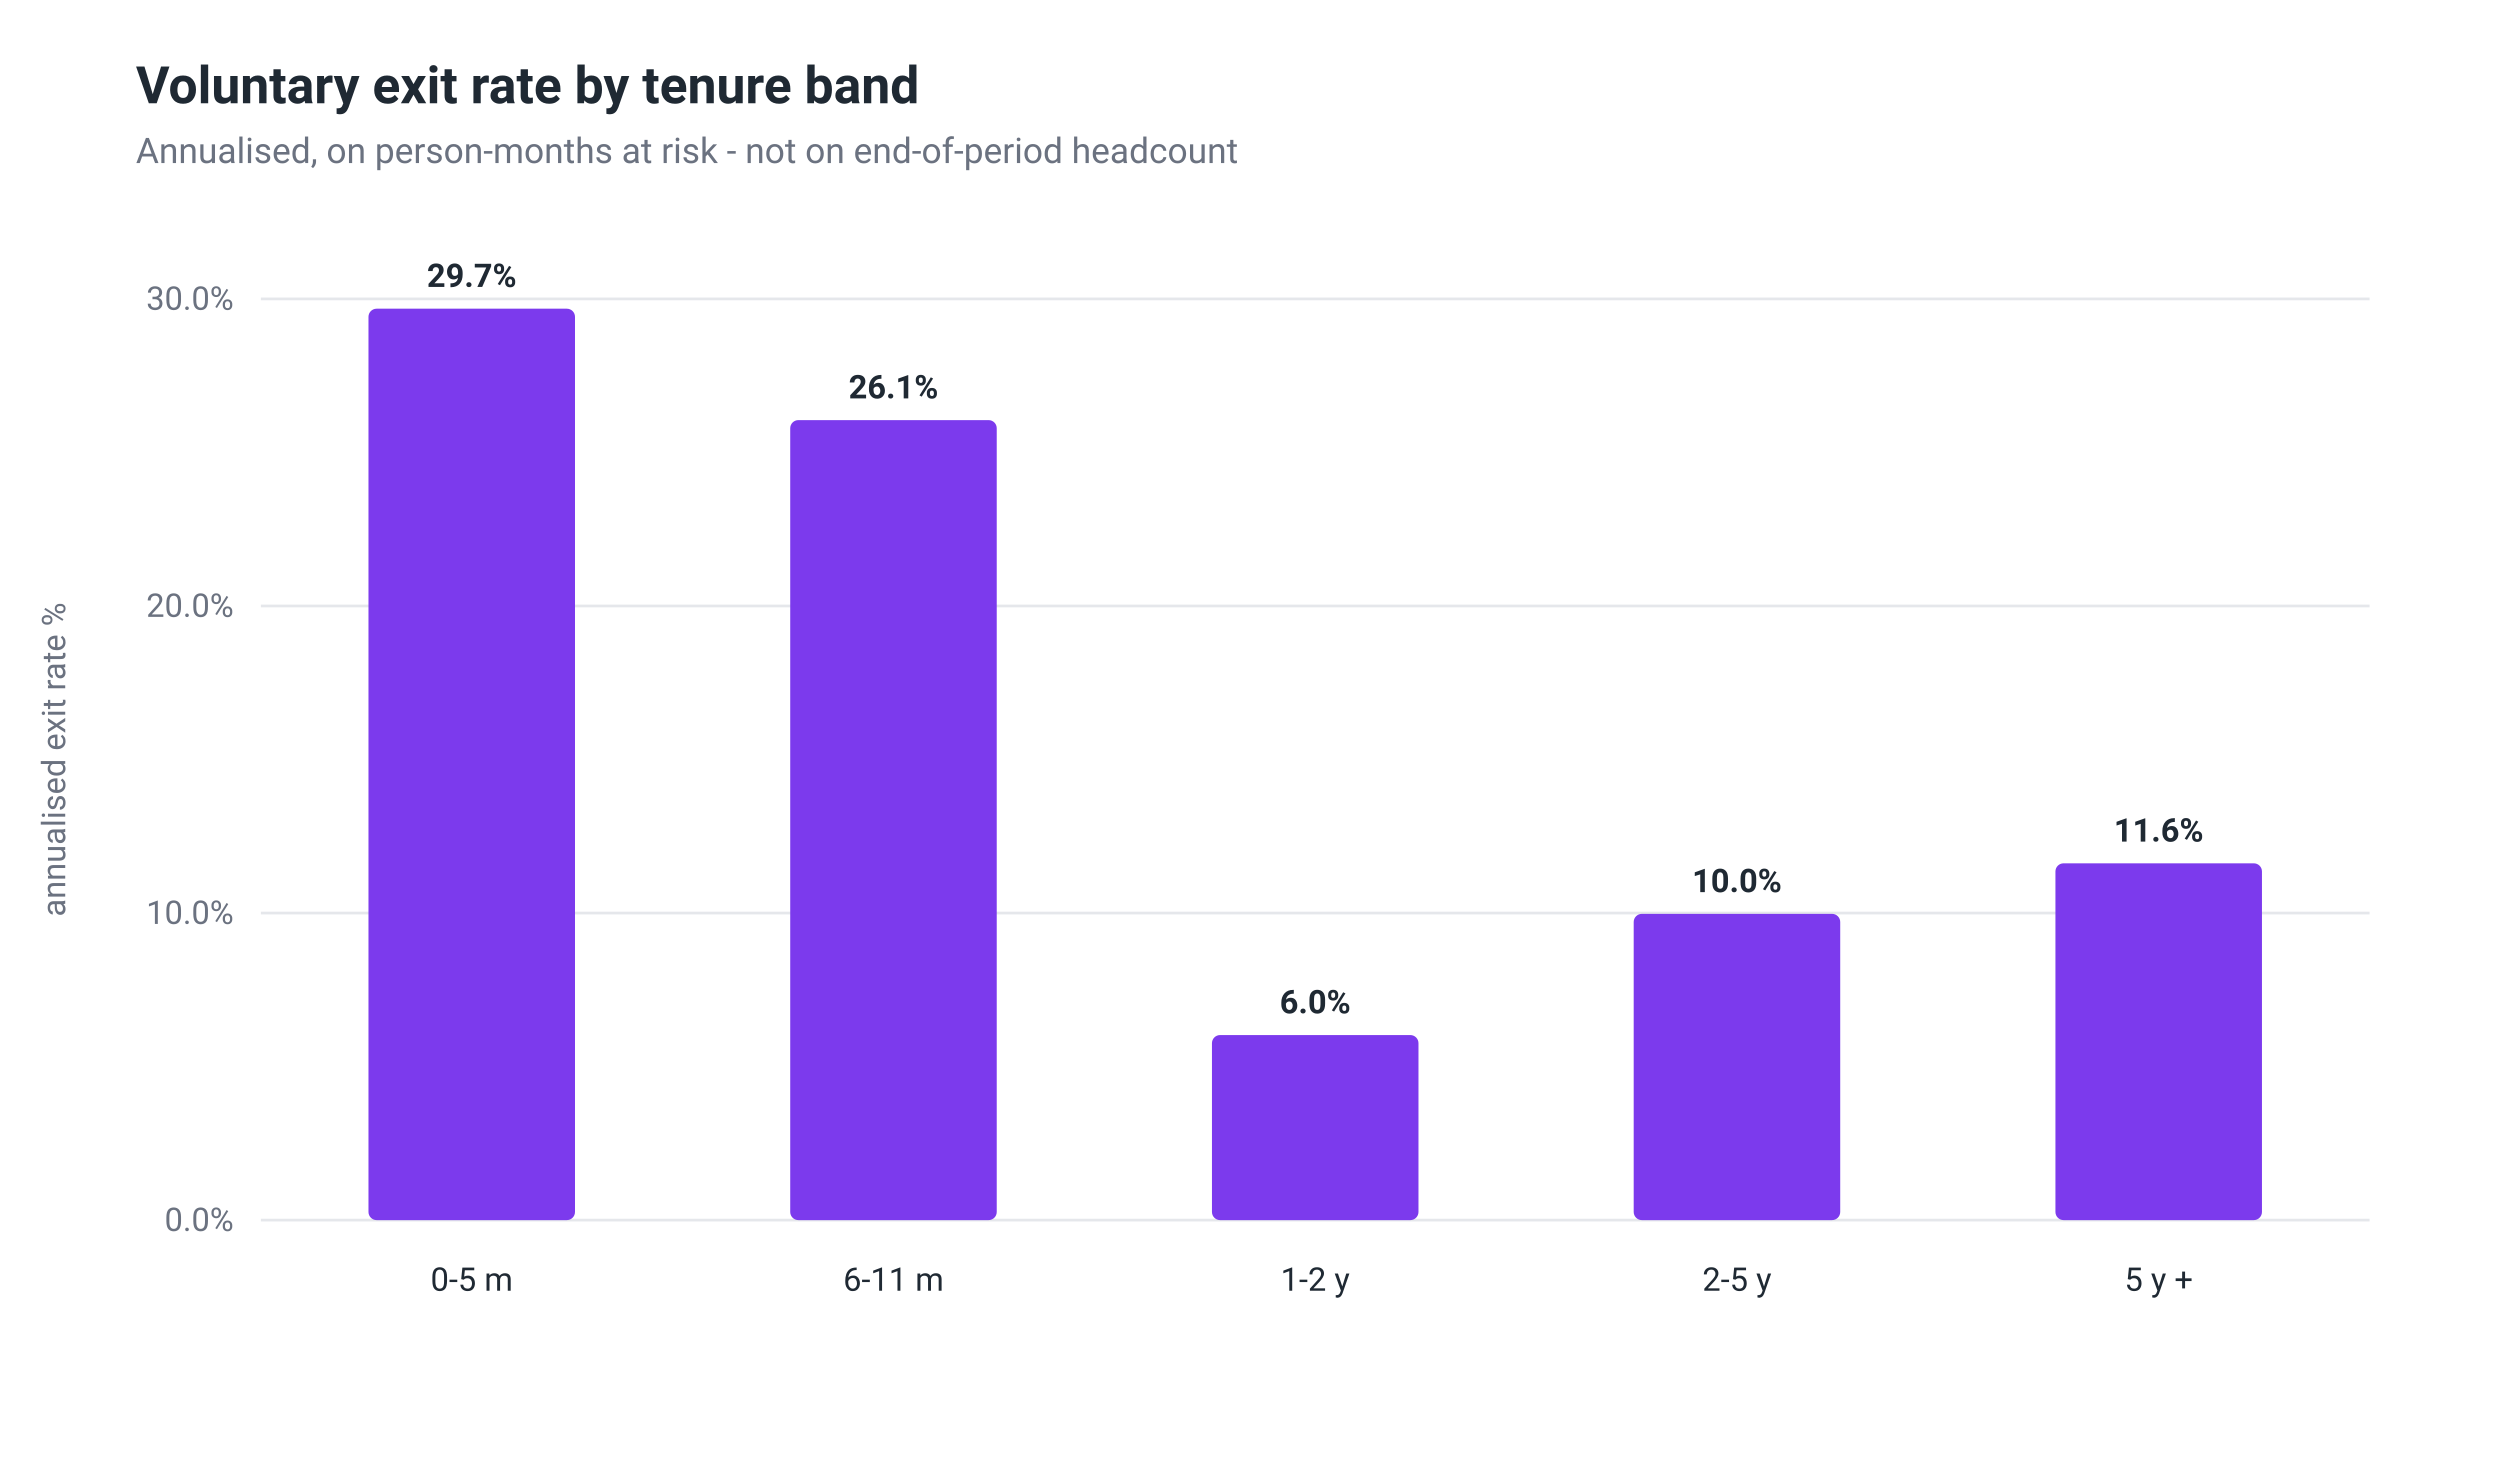
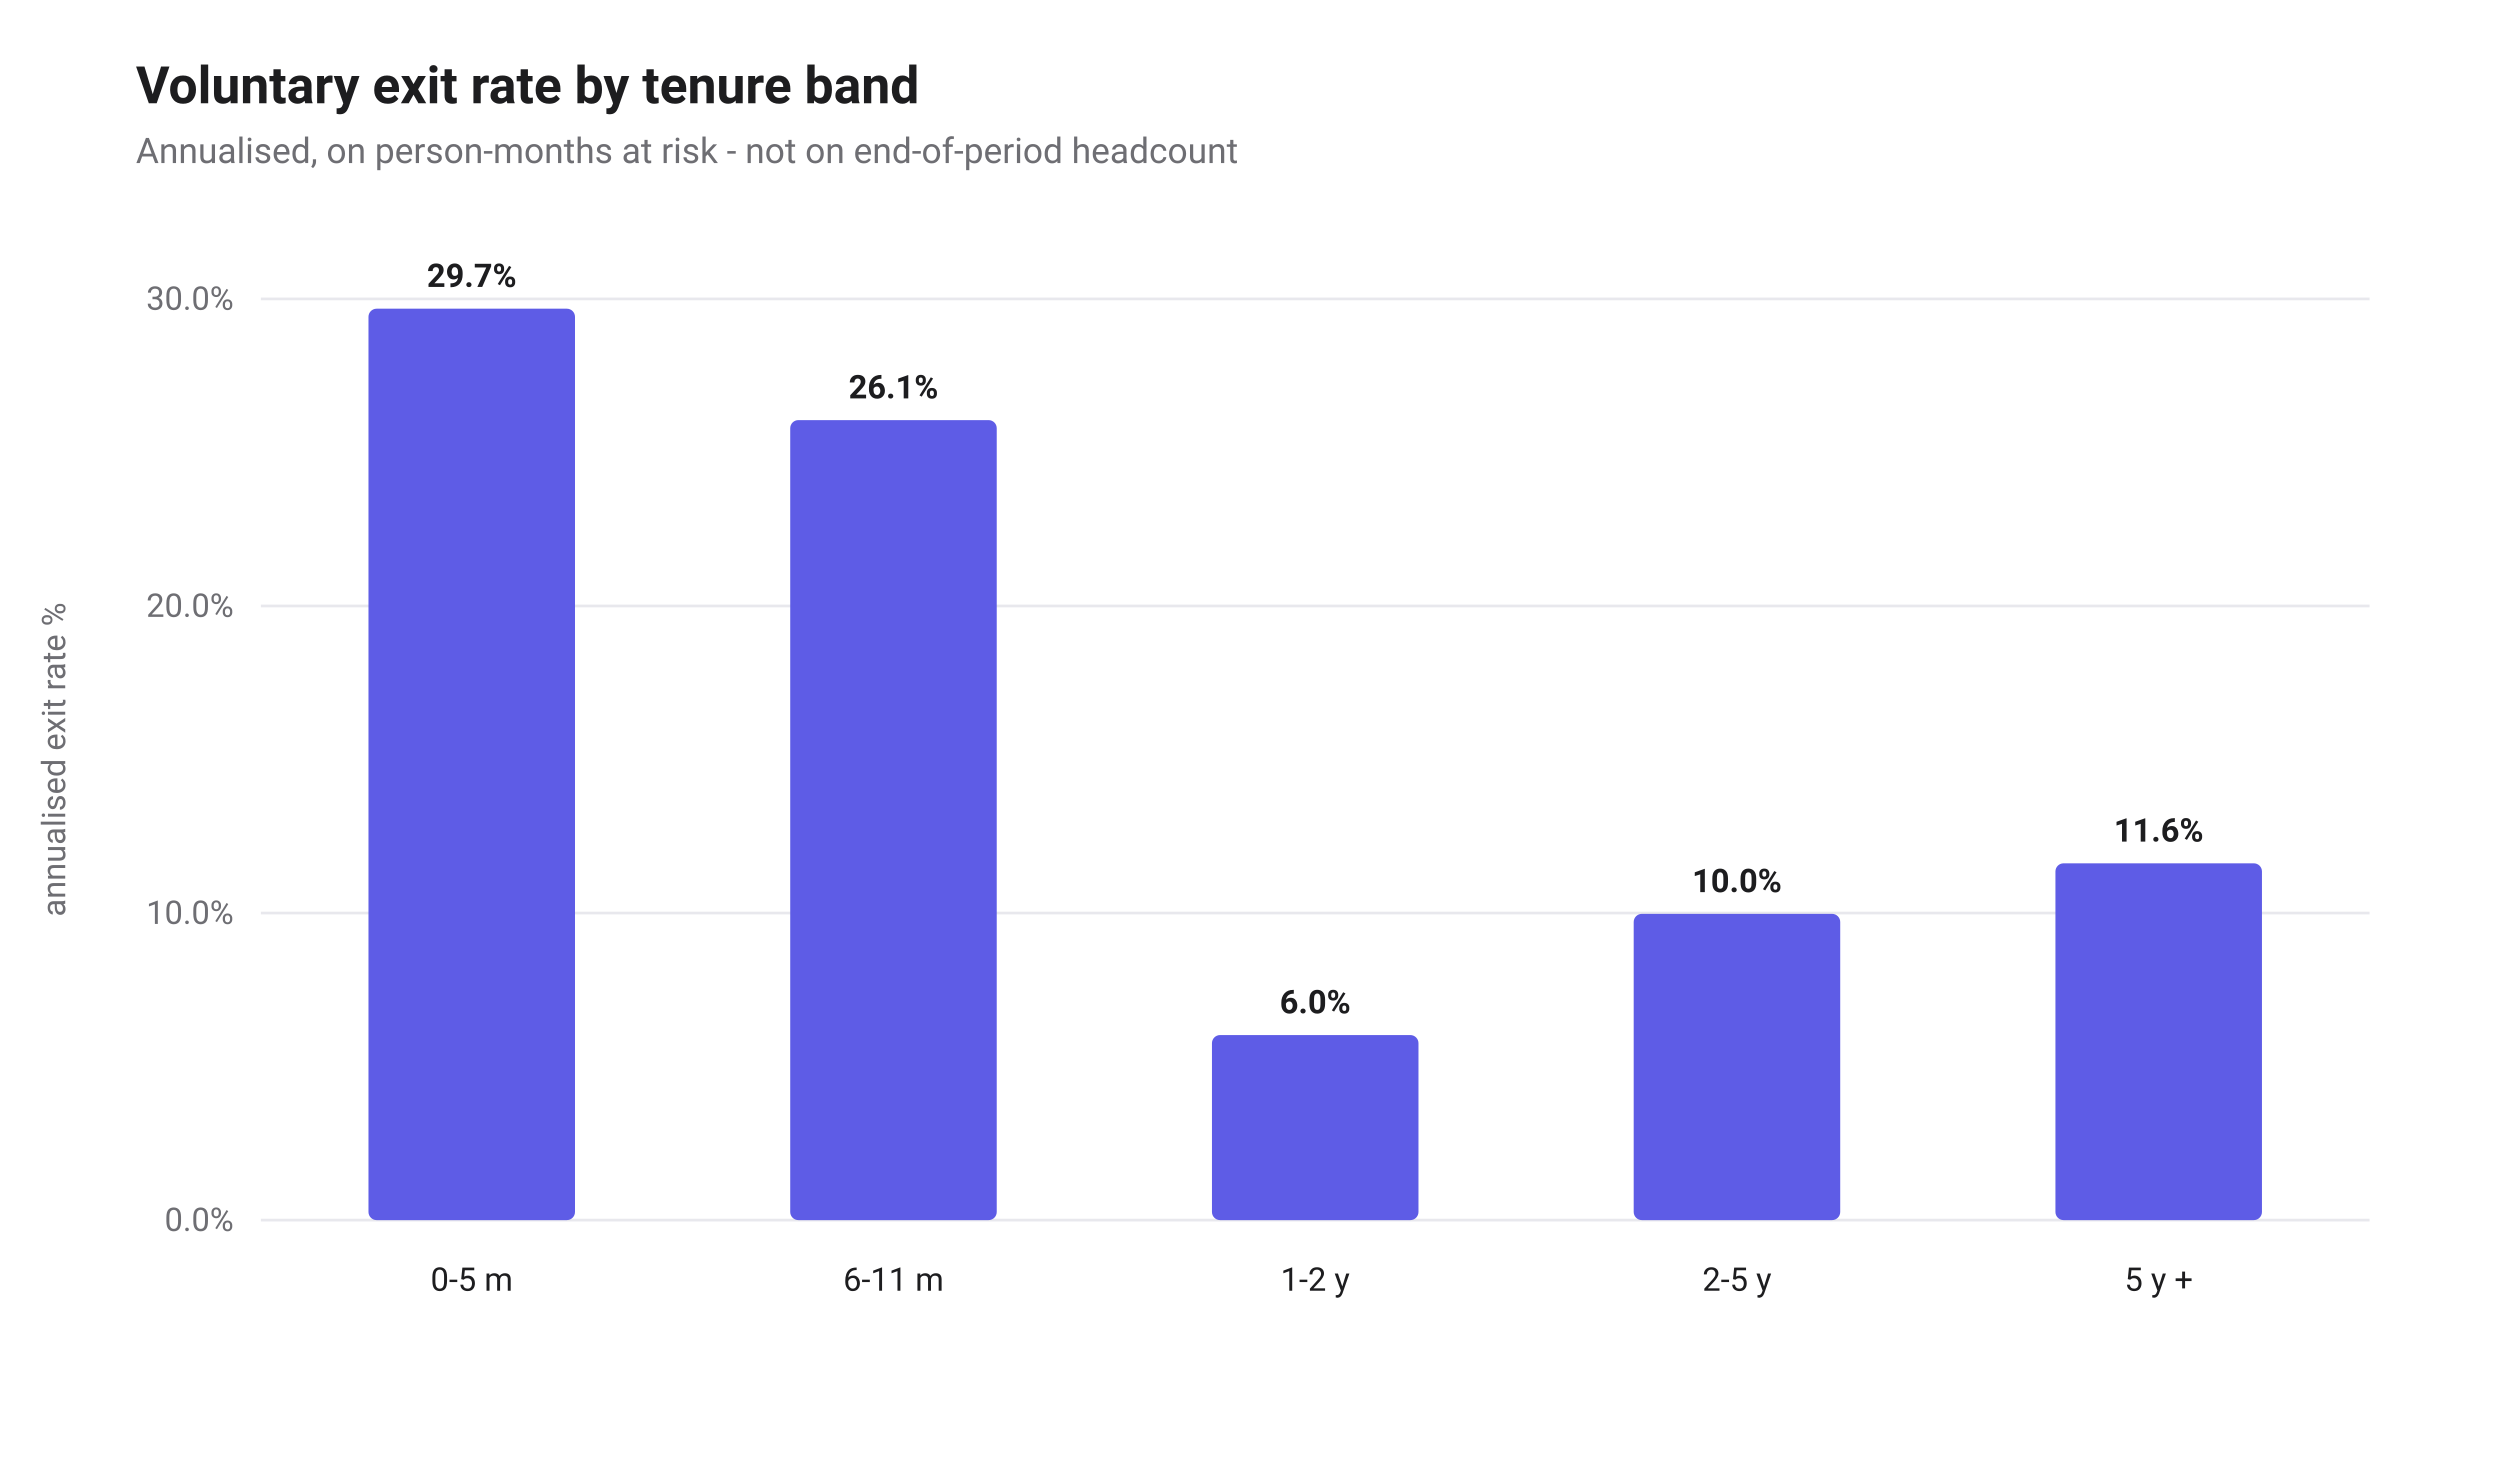
<svg xmlns="http://www.w3.org/2000/svg" viewBox="0 0 920 545" width="920" height="545" role="img">
  <rect width="920" height="545" fill="#ffffff" />
-   <text x="50.0" y="38.0" font-family="-apple-system, BlinkMacSystemFont, 'Segoe UI', Roboto, Helvetica, Arial, sans-serif" font-size="19" fill="#1f2933" text-anchor="start" font-weight="600">Voluntary exit rate by tenure band</text>
-   <text x="50.0" y="60.0" font-family="-apple-system, BlinkMacSystemFont, 'Segoe UI', Roboto, Helvetica, Arial, sans-serif" font-size="13" fill="#6b7280" text-anchor="start" font-weight="normal">Annualised, on person-months at risk - not on end-of-period headcount</text>
-   <text x="24.0" y="279.5" font-family="-apple-system, BlinkMacSystemFont, 'Segoe UI', Roboto, Helvetica, Arial, sans-serif" font-size="12" fill="#6b7280" text-anchor="middle" font-weight="normal" transform="rotate(-90 24 279.5)">annualised exit rate %</text>
-   <line x1="96" y1="449.0" x2="872" y2="449.0" stroke="#e5e7eb" stroke-width="1" />
-   <text x="86.0" y="453.0" font-family="-apple-system, BlinkMacSystemFont, 'Segoe UI', Roboto, Helvetica, Arial, sans-serif" font-size="12" fill="#6b7280" text-anchor="end" font-weight="normal">0.0%</text>
-   <line x1="96" y1="336.0" x2="872" y2="336.0" stroke="#e5e7eb" stroke-width="1" />
-   <text x="86.0" y="340.0" font-family="-apple-system, BlinkMacSystemFont, 'Segoe UI', Roboto, Helvetica, Arial, sans-serif" font-size="12" fill="#6b7280" text-anchor="end" font-weight="normal">10.0%</text>
-   <line x1="96" y1="223.0" x2="872" y2="223.0" stroke="#e5e7eb" stroke-width="1" />
-   <text x="86.0" y="227.0" font-family="-apple-system, BlinkMacSystemFont, 'Segoe UI', Roboto, Helvetica, Arial, sans-serif" font-size="12" fill="#6b7280" text-anchor="end" font-weight="normal">20.0%</text>
-   <line x1="96" y1="110.0" x2="872" y2="110.0" stroke="#e5e7eb" stroke-width="1" />
-   <text x="86.0" y="114.0" font-family="-apple-system, BlinkMacSystemFont, 'Segoe UI', Roboto, Helvetica, Arial, sans-serif" font-size="12" fill="#6b7280" text-anchor="end" font-weight="normal">30.0%</text>
-   <rect x="135.6" y="113.6" width="76.0" height="335.4" rx="3" fill="#7c3aed" />
-   <text x="173.6" y="105.6" font-family="-apple-system, BlinkMacSystemFont, 'Segoe UI', Roboto, Helvetica, Arial, sans-serif" font-size="12" fill="#1f2933" text-anchor="middle" font-weight="600">29.7%</text>
-   <rect x="290.8" y="154.6" width="76.0" height="294.4" rx="3" fill="#7c3aed" />
-   <text x="328.8" y="146.6" font-family="-apple-system, BlinkMacSystemFont, 'Segoe UI', Roboto, Helvetica, Arial, sans-serif" font-size="12" fill="#1f2933" text-anchor="middle" font-weight="600">26.1%</text>
-   <rect x="446.0" y="380.9" width="76.0" height="68.1" rx="3" fill="#7c3aed" />
-   <text x="484.0" y="372.9" font-family="-apple-system, BlinkMacSystemFont, 'Segoe UI', Roboto, Helvetica, Arial, sans-serif" font-size="12" fill="#1f2933" text-anchor="middle" font-weight="600">6.0%</text>
-   <rect x="601.2" y="336.3" width="76.0" height="112.7" rx="3" fill="#7c3aed" />
-   <text x="639.2" y="328.3" font-family="-apple-system, BlinkMacSystemFont, 'Segoe UI', Roboto, Helvetica, Arial, sans-serif" font-size="12" fill="#1f2933" text-anchor="middle" font-weight="600">10.0%</text>
-   <rect x="756.4" y="317.7" width="76.0" height="131.3" rx="3" fill="#7c3aed" />
-   <text x="794.4" y="309.7" font-family="-apple-system, BlinkMacSystemFont, 'Segoe UI', Roboto, Helvetica, Arial, sans-serif" font-size="12" fill="#1f2933" text-anchor="middle" font-weight="600">11.6%</text>
-   <text x="173.6" y="475.0" font-family="-apple-system, BlinkMacSystemFont, 'Segoe UI', Roboto, Helvetica, Arial, sans-serif" font-size="12" fill="#1f2933" text-anchor="middle" font-weight="normal">0-5 m</text>
-   <text x="328.8" y="475.0" font-family="-apple-system, BlinkMacSystemFont, 'Segoe UI', Roboto, Helvetica, Arial, sans-serif" font-size="12" fill="#1f2933" text-anchor="middle" font-weight="normal">6-11 m</text>
-   <text x="484.0" y="475.0" font-family="-apple-system, BlinkMacSystemFont, 'Segoe UI', Roboto, Helvetica, Arial, sans-serif" font-size="12" fill="#1f2933" text-anchor="middle" font-weight="normal">1-2 y</text>
-   <text x="639.2" y="475.0" font-family="-apple-system, BlinkMacSystemFont, 'Segoe UI', Roboto, Helvetica, Arial, sans-serif" font-size="12" fill="#1f2933" text-anchor="middle" font-weight="normal">2-5 y</text>
-   <text x="794.4" y="475.0" font-family="-apple-system, BlinkMacSystemFont, 'Segoe UI', Roboto, Helvetica, Arial, sans-serif" font-size="12" fill="#1f2933" text-anchor="middle" font-weight="normal">5 y +</text>
+   <text x="50.0" y="38.0" font-family="-apple-system, BlinkMacSystemFont, 'SF Pro Text', 'Segoe UI', Roboto, Helvetica, Arial, sans-serif" font-size="19" fill="#1d1d1f" text-anchor="start" font-weight="600">Voluntary exit rate by tenure band</text>
+   <text x="50.0" y="60.0" font-family="-apple-system, BlinkMacSystemFont, 'SF Pro Text', 'Segoe UI', Roboto, Helvetica, Arial, sans-serif" font-size="13" fill="#6e6e73" text-anchor="start" font-weight="normal">Annualised, on person-months at risk - not on end-of-period headcount</text>
+   <text x="24.0" y="279.5" font-family="-apple-system, BlinkMacSystemFont, 'SF Pro Text', 'Segoe UI', Roboto, Helvetica, Arial, sans-serif" font-size="12" fill="#6e6e73" text-anchor="middle" font-weight="normal" transform="rotate(-90 24 279.5)">annualised exit rate %</text>
+   <line x1="96" y1="449.0" x2="872" y2="449.0" stroke="#e8e8ed" stroke-width="1" />
+   <text x="86.0" y="453.0" font-family="-apple-system, BlinkMacSystemFont, 'SF Pro Text', 'Segoe UI', Roboto, Helvetica, Arial, sans-serif" font-size="12" fill="#6e6e73" text-anchor="end" font-weight="normal">0.0%</text>
+   <line x1="96" y1="336.0" x2="872" y2="336.0" stroke="#e8e8ed" stroke-width="1" />
+   <text x="86.0" y="340.0" font-family="-apple-system, BlinkMacSystemFont, 'SF Pro Text', 'Segoe UI', Roboto, Helvetica, Arial, sans-serif" font-size="12" fill="#6e6e73" text-anchor="end" font-weight="normal">10.0%</text>
+   <line x1="96" y1="223.0" x2="872" y2="223.0" stroke="#e8e8ed" stroke-width="1" />
+   <text x="86.0" y="227.0" font-family="-apple-system, BlinkMacSystemFont, 'SF Pro Text', 'Segoe UI', Roboto, Helvetica, Arial, sans-serif" font-size="12" fill="#6e6e73" text-anchor="end" font-weight="normal">20.0%</text>
+   <line x1="96" y1="110.0" x2="872" y2="110.0" stroke="#e8e8ed" stroke-width="1" />
+   <text x="86.0" y="114.0" font-family="-apple-system, BlinkMacSystemFont, 'SF Pro Text', 'Segoe UI', Roboto, Helvetica, Arial, sans-serif" font-size="12" fill="#6e6e73" text-anchor="end" font-weight="normal">30.0%</text>
+   <rect x="135.6" y="113.6" width="76.0" height="335.4" rx="3" fill="#5e5ce6" />
+   <text x="173.6" y="105.6" font-family="-apple-system, BlinkMacSystemFont, 'SF Pro Text', 'Segoe UI', Roboto, Helvetica, Arial, sans-serif" font-size="12" fill="#1d1d1f" text-anchor="middle" font-weight="600">29.7%</text>
+   <rect x="290.8" y="154.6" width="76.0" height="294.4" rx="3" fill="#5e5ce6" />
+   <text x="328.8" y="146.6" font-family="-apple-system, BlinkMacSystemFont, 'SF Pro Text', 'Segoe UI', Roboto, Helvetica, Arial, sans-serif" font-size="12" fill="#1d1d1f" text-anchor="middle" font-weight="600">26.1%</text>
+   <rect x="446.0" y="380.9" width="76.0" height="68.1" rx="3" fill="#5e5ce6" />
+   <text x="484.0" y="372.9" font-family="-apple-system, BlinkMacSystemFont, 'SF Pro Text', 'Segoe UI', Roboto, Helvetica, Arial, sans-serif" font-size="12" fill="#1d1d1f" text-anchor="middle" font-weight="600">6.0%</text>
+   <rect x="601.2" y="336.3" width="76.0" height="112.7" rx="3" fill="#5e5ce6" />
+   <text x="639.2" y="328.3" font-family="-apple-system, BlinkMacSystemFont, 'SF Pro Text', 'Segoe UI', Roboto, Helvetica, Arial, sans-serif" font-size="12" fill="#1d1d1f" text-anchor="middle" font-weight="600">10.0%</text>
+   <rect x="756.4" y="317.7" width="76.0" height="131.3" rx="3" fill="#5e5ce6" />
+   <text x="794.4" y="309.7" font-family="-apple-system, BlinkMacSystemFont, 'SF Pro Text', 'Segoe UI', Roboto, Helvetica, Arial, sans-serif" font-size="12" fill="#1d1d1f" text-anchor="middle" font-weight="600">11.6%</text>
+   <text x="173.6" y="475.0" font-family="-apple-system, BlinkMacSystemFont, 'SF Pro Text', 'Segoe UI', Roboto, Helvetica, Arial, sans-serif" font-size="12" fill="#1d1d1f" text-anchor="middle" font-weight="normal">0-5 m</text>
+   <text x="328.8" y="475.0" font-family="-apple-system, BlinkMacSystemFont, 'SF Pro Text', 'Segoe UI', Roboto, Helvetica, Arial, sans-serif" font-size="12" fill="#1d1d1f" text-anchor="middle" font-weight="normal">6-11 m</text>
+   <text x="484.0" y="475.0" font-family="-apple-system, BlinkMacSystemFont, 'SF Pro Text', 'Segoe UI', Roboto, Helvetica, Arial, sans-serif" font-size="12" fill="#1d1d1f" text-anchor="middle" font-weight="normal">1-2 y</text>
+   <text x="639.2" y="475.0" font-family="-apple-system, BlinkMacSystemFont, 'SF Pro Text', 'Segoe UI', Roboto, Helvetica, Arial, sans-serif" font-size="12" fill="#1d1d1f" text-anchor="middle" font-weight="normal">2-5 y</text>
+   <text x="794.4" y="475.0" font-family="-apple-system, BlinkMacSystemFont, 'SF Pro Text', 'Segoe UI', Roboto, Helvetica, Arial, sans-serif" font-size="12" fill="#1d1d1f" text-anchor="middle" font-weight="normal">5 y +</text>
</svg>
